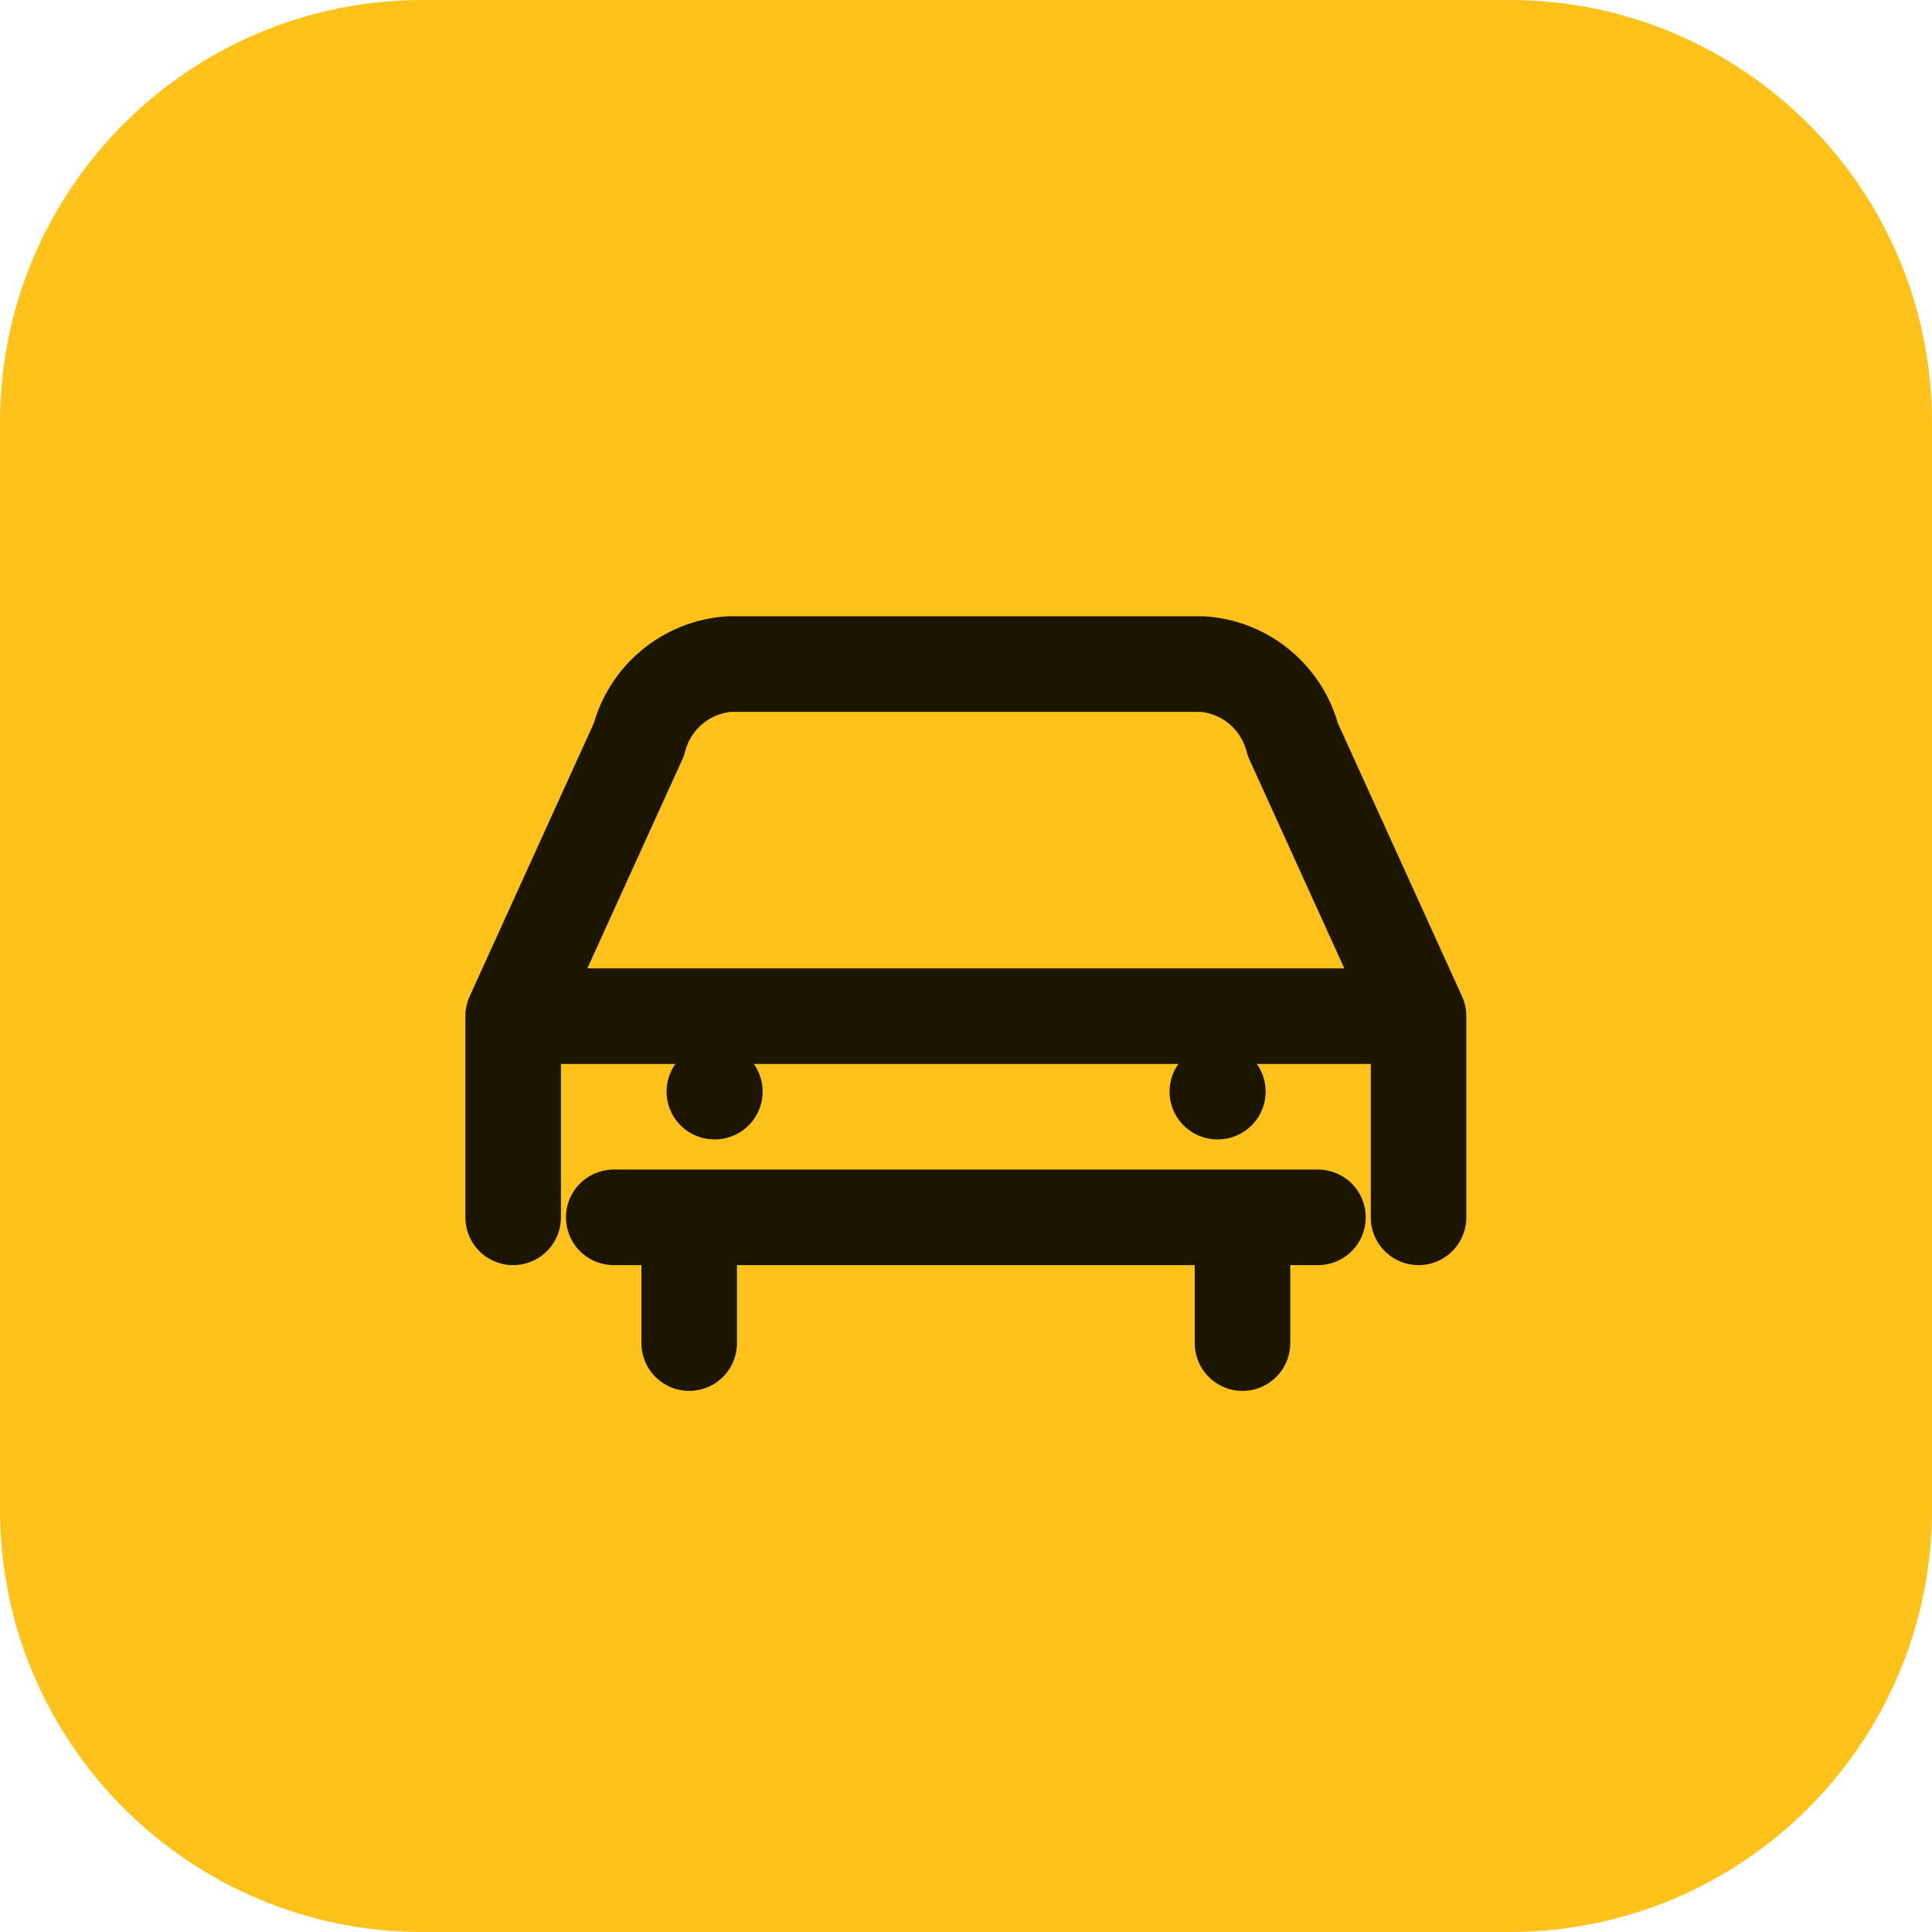
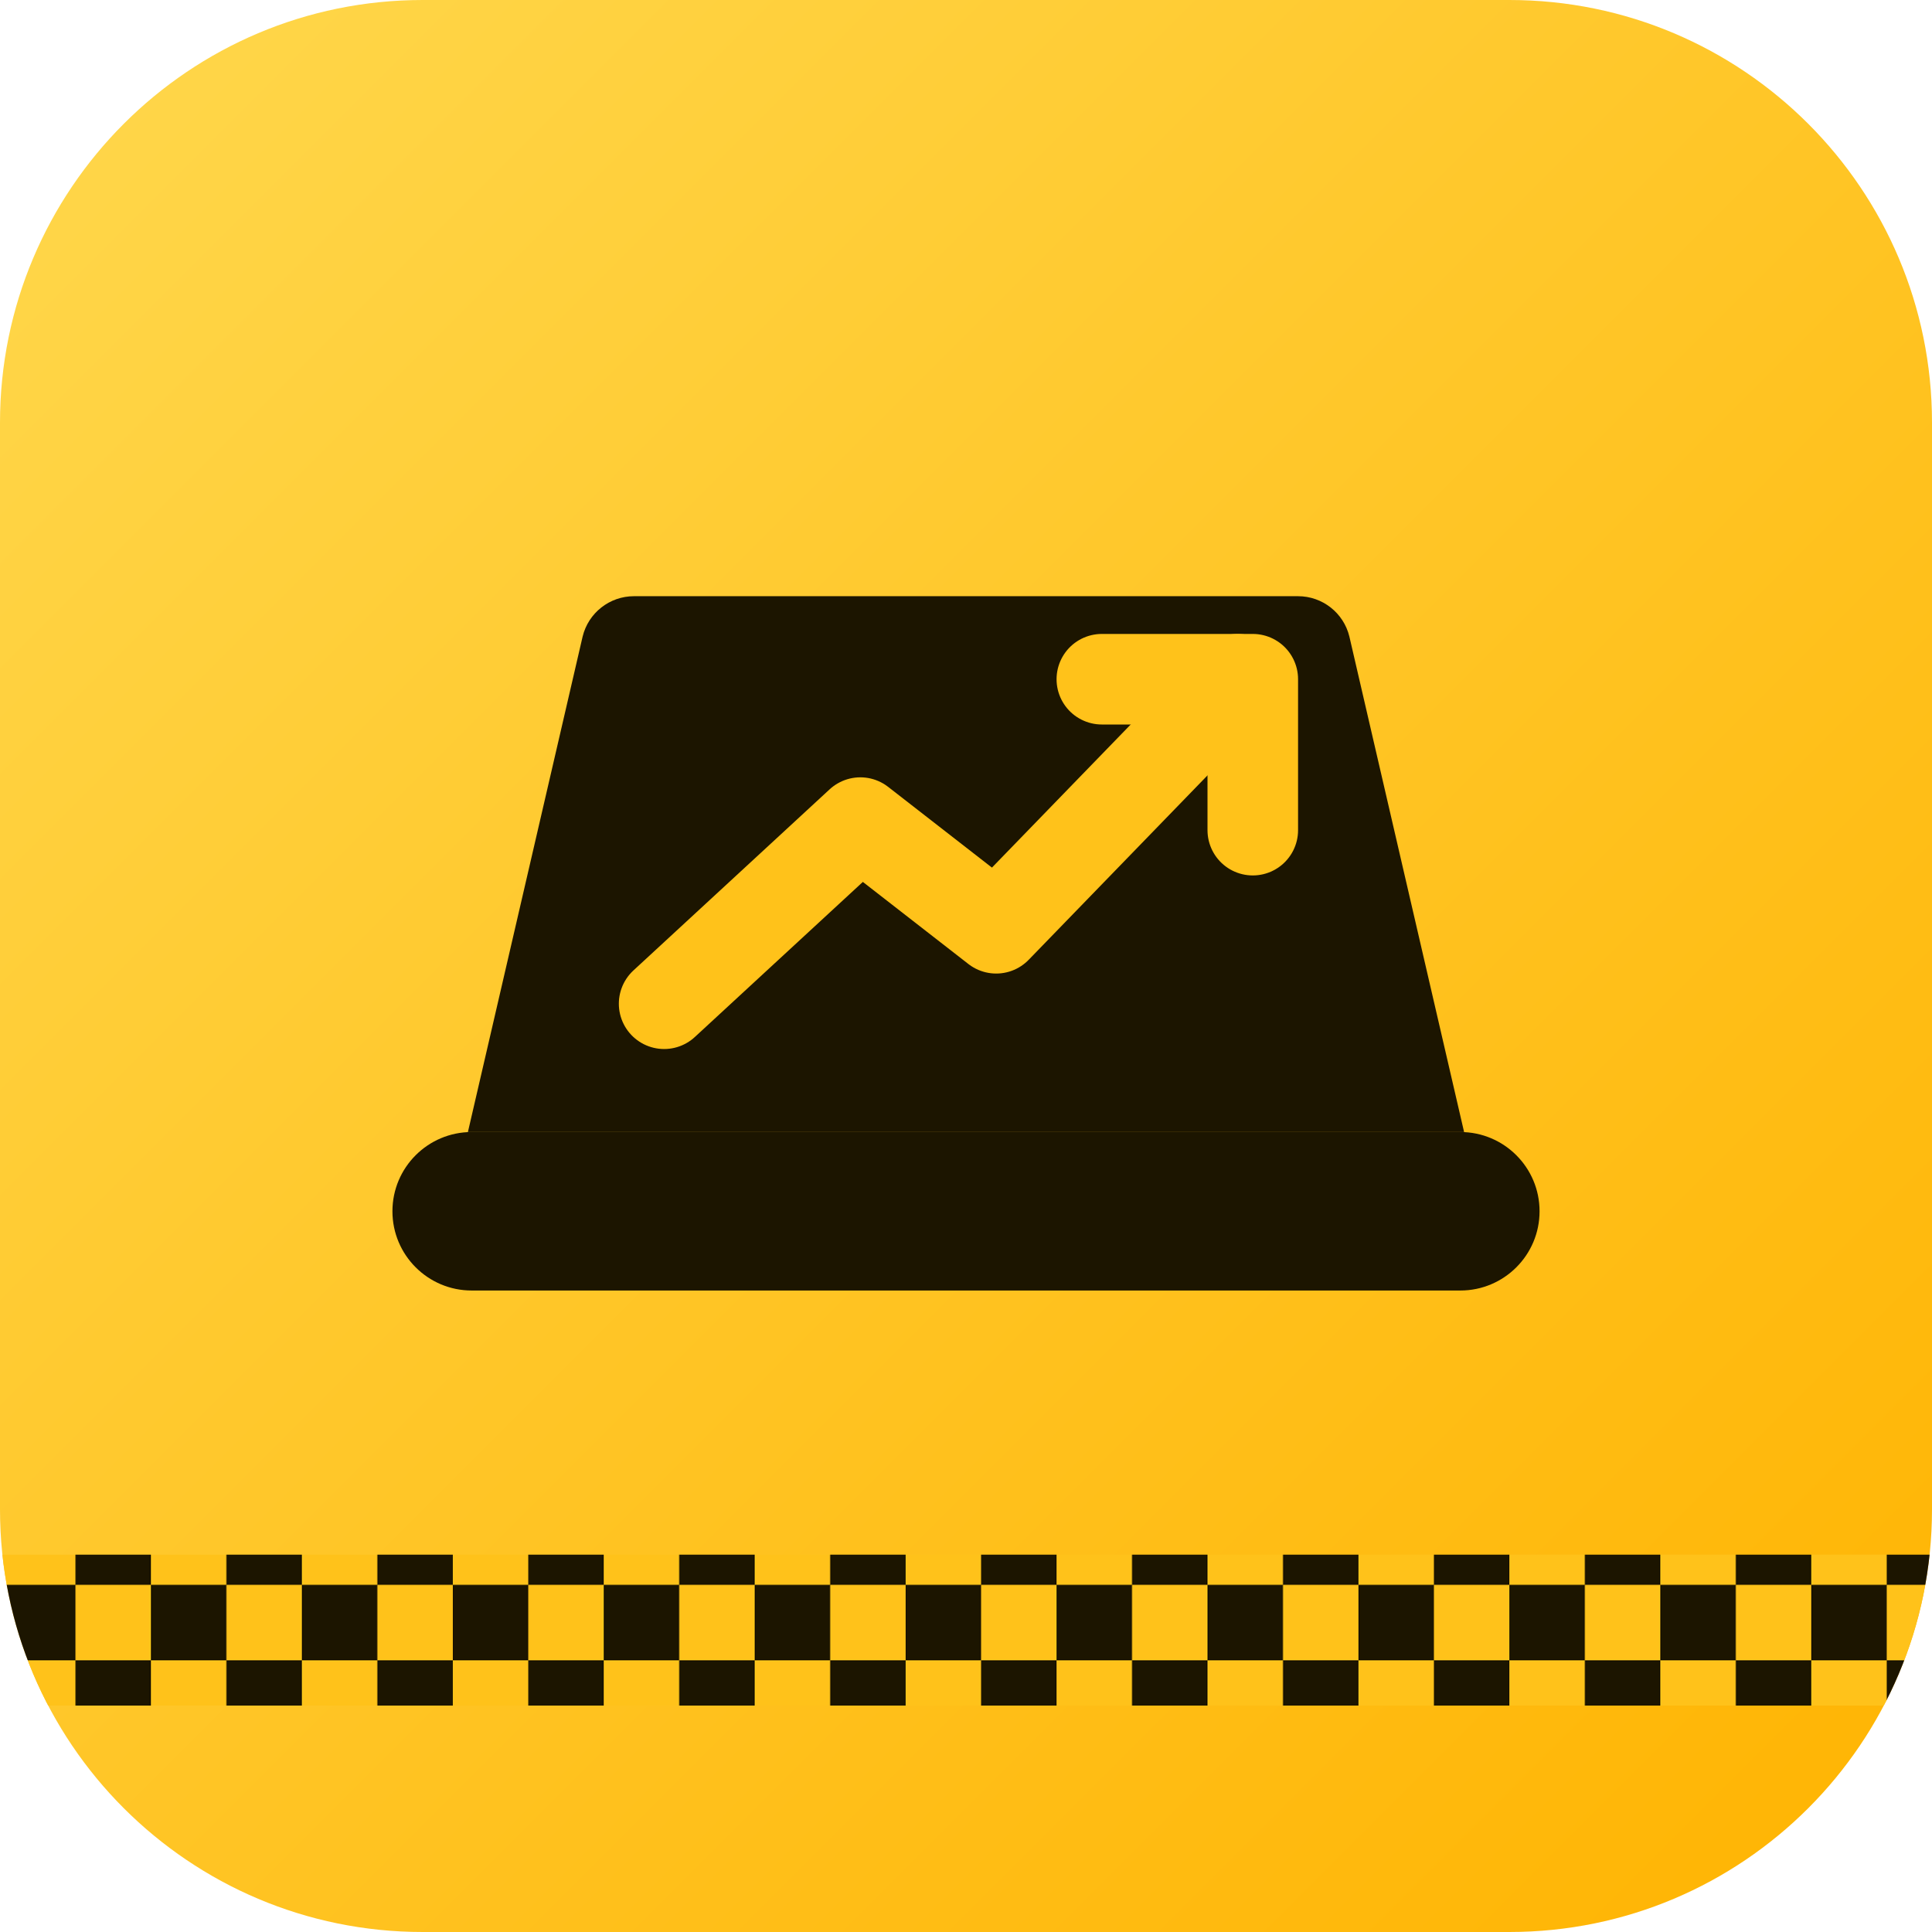
<svg xmlns="http://www.w3.org/2000/svg" viewBox="0 0 512 512">
-   <rect width="512" height="512" rx="112" fill="#FFC21A" />
-   <g transform="translate(96 96) scale(13.33)" fill="none" stroke="#1C1500" stroke-width="1.9" stroke-linecap="round" stroke-linejoin="round">
-     <path d="M5 17h14M3 17v-4l2.5-5.5A2 2 0 0 1 7.3 6h9.4a2 2 0 0 1 1.8 1.5L21 13v4M3 13h18M6.5 17v2.5M17.5 17v2.5M7 14.5h.01M17 14.5h.01" />
+   <defs>
+     <linearGradient id="bg" x1="0" y1="0" x2="1" y2="1">
+       <stop offset="0" stop-color="#FFD84D" />
+       <stop offset="1" stop-color="#FFB300" />
+     </linearGradient>
+     <pattern id="chk" width="40" height="40" patternUnits="userSpaceOnUse">
+       <rect width="40" height="40" fill="#1C1500" />
+       <rect width="20" height="20" fill="#FFC21A" />
+       <rect x="20" y="20" width="20" height="20" fill="#FFC21A" />
+     </pattern>
+     <clipPath id="sq">
+       <rect width="512" height="512" rx="112" />
+     </clipPath>
+   </defs>
+   <g clip-path="url(#sq)">
+     <rect width="512" height="512" fill="url(#bg)" />
+     <rect y="412" width="512" height="40" fill="url(#chk)" />
+     <path d="M168 158h176a14 14 0 0 1 13.6 10.7L388 300H124l30.4-131.3A14 14 0 0 1 168 158z" fill="#1C1500" />
+     <rect x="104" y="300" width="304" height="42" rx="21" fill="#1C1500" />
+     <path d="M176 266l52-48 36 28 64-66" fill="none" stroke="#FFC21A" stroke-width="24" stroke-linecap="round" stroke-linejoin="round" />
+     <path d="M292 180h40v40" fill="none" stroke="#FFC21A" stroke-width="24" stroke-linecap="round" stroke-linejoin="round" />
  </g>
</svg>
